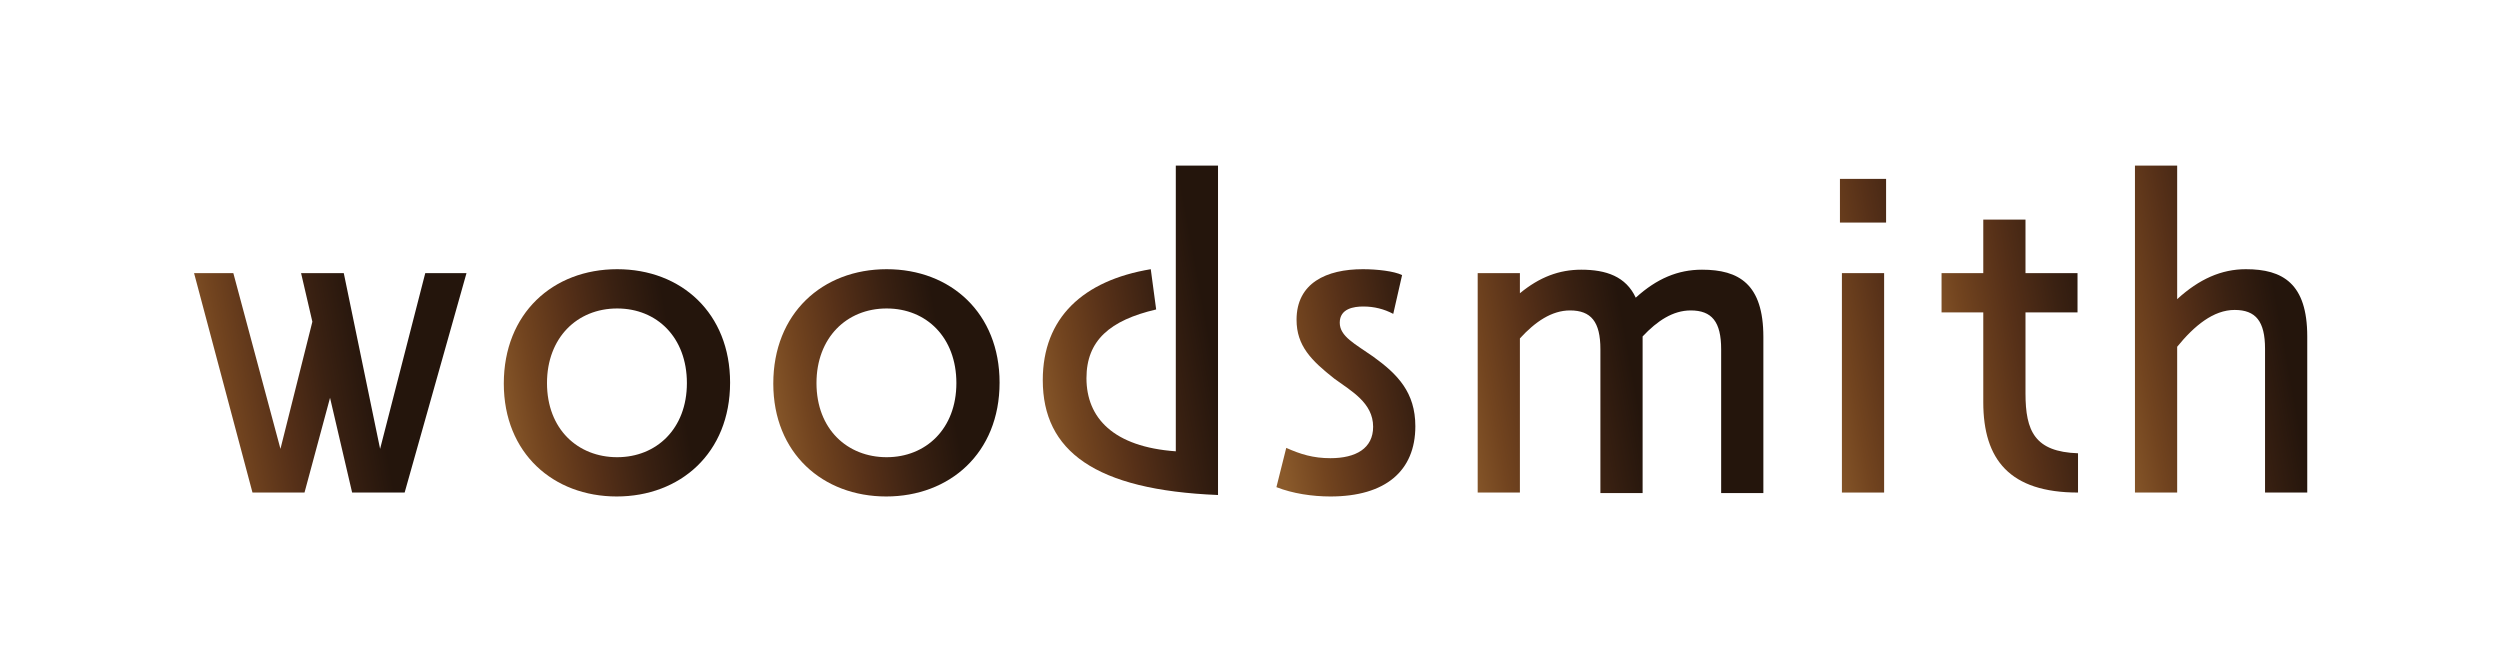
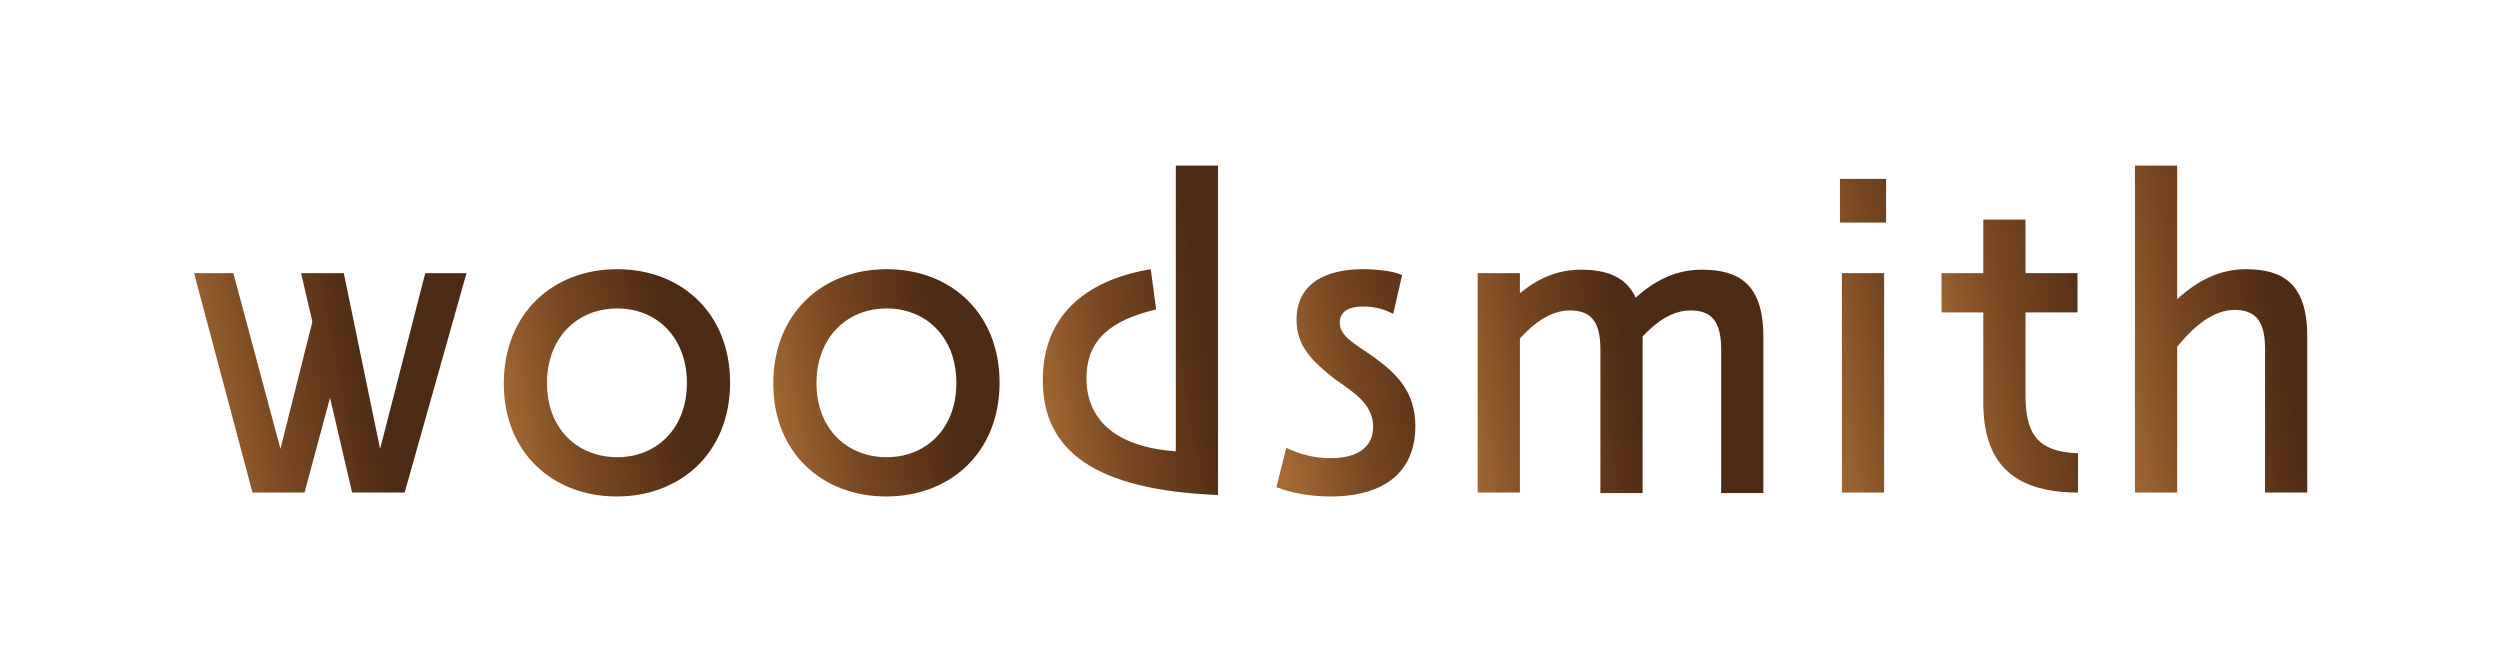
<svg xmlns="http://www.w3.org/2000/svg" width="438" height="116" viewBox="0 0 438 116" role="img" aria-label="woodsmith">
  <defs>
    <linearGradient id="woodsmithTitleGradient" x1="34" y1="24" x2="404" y2="92" gradientUnits="userSpaceOnUse">
-       <stop offset="0" stop-color="#8a5a2b" />
-       <stop offset="0.22" stop-color="#72441f" />
-       <stop offset="0.48" stop-color="#563018" />
-       <stop offset="0.74" stop-color="#3a2112" />
-       <stop offset="1" stop-color="#24150c" />
+       <stop offset="0" stop-color="#a66b35" />
+       <stop offset="0.22" stop-color="#8f592b" />
+       <stop offset="0.48" stop-color="#75451f" />
+       <stop offset="0.74" stop-color="#623819" />
+       <stop offset="1" stop-color="#4d2b14" />
    </linearGradient>
  </defs>
  <g transform="translate(32.968 86.294) scale(0.086 -0.086)" fill="url(#woodsmithTitleGradient)">
    <path d="M483 447 391 89 317 447H230L253 348L188 89L92 447H12L131 0H237L289 193L334 0H441L567 447Z" transform="translate(0.000 0)" />
    <path d="M253 -8C382 -8 484 80 484 224C484 365 385 455 254 455C123 455 23 365 23 222C23 80 124 -8 253 -8ZM254 72C174 72 111 129 111 223C111 315 172 375 254 375C335 375 396 316 396 223C396 130 334 72 254 72Z" transform="translate(620.000 0)" />
    <path d="M253 -8C382 -8 484 80 484 224C484 365 385 455 254 455C123 455 23 365 23 222C23 80 124 -8 253 -8ZM254 72C174 72 111 129 111 223C111 315 172 375 254 375C335 375 396 316 396 223C396 130 334 72 254 72Z" transform="translate(1169.000 0)" />
    <path d="M380 -5V666H294V84C167 93 112 152 112 233C112 310 160 351 254 373L243 455C105 432 23 356 23 229C23 85 129 5 380 -5Z" transform="translate(1718.000 0)" />
    <path d="M127 -8C239 -8 300 44 300 135C300 204 264 241 214 277C177 303 146 318 146 346C146 375 175 379 194 379C216 379 236 374 255 364L273 443C257 451 222 455 193 455C119 455 58 427 58 352C58 299 88 269 135 232C169 207 214 183 214 134C214 90 179 70 127 70C92 70 66 78 37 91L17 11C50 -2 90 -8 127 -8Z" transform="translate(2200.000 0)" />
    <path d="M517 454C468 454 425 436 382 397C362 440 322 454 271 454C226 454 186 439 146 406V447H60V0H146V314C177 348 211 371 248 371C291 371 310 348 310 292V-1H396V317V318C426 350 458 371 494 371C537 371 556 348 556 292V-1H642V317C642 425 592 454 517 454Z" transform="translate(2567.000 0)" />
    <path d="M58 550H152V639H58ZM62 0H148V447H62Z" transform="translate(3307.000 0)" />
    <path d="M291 0V80C203 83 184 125 184 202V367H290V447H184V556H98V447H13V367H98V184C98 67 152 0 291 0Z" transform="translate(3559.000 0)" />
    <path d="M286 455C236 455 191 435 146 394V666H60V0H146V297C181 340 220 372 263 372C306 372 325 349 325 293V0H411V318C411 426 361 455 286 455Z" transform="translate(3906.000 0)" />
  </g>
</svg>
